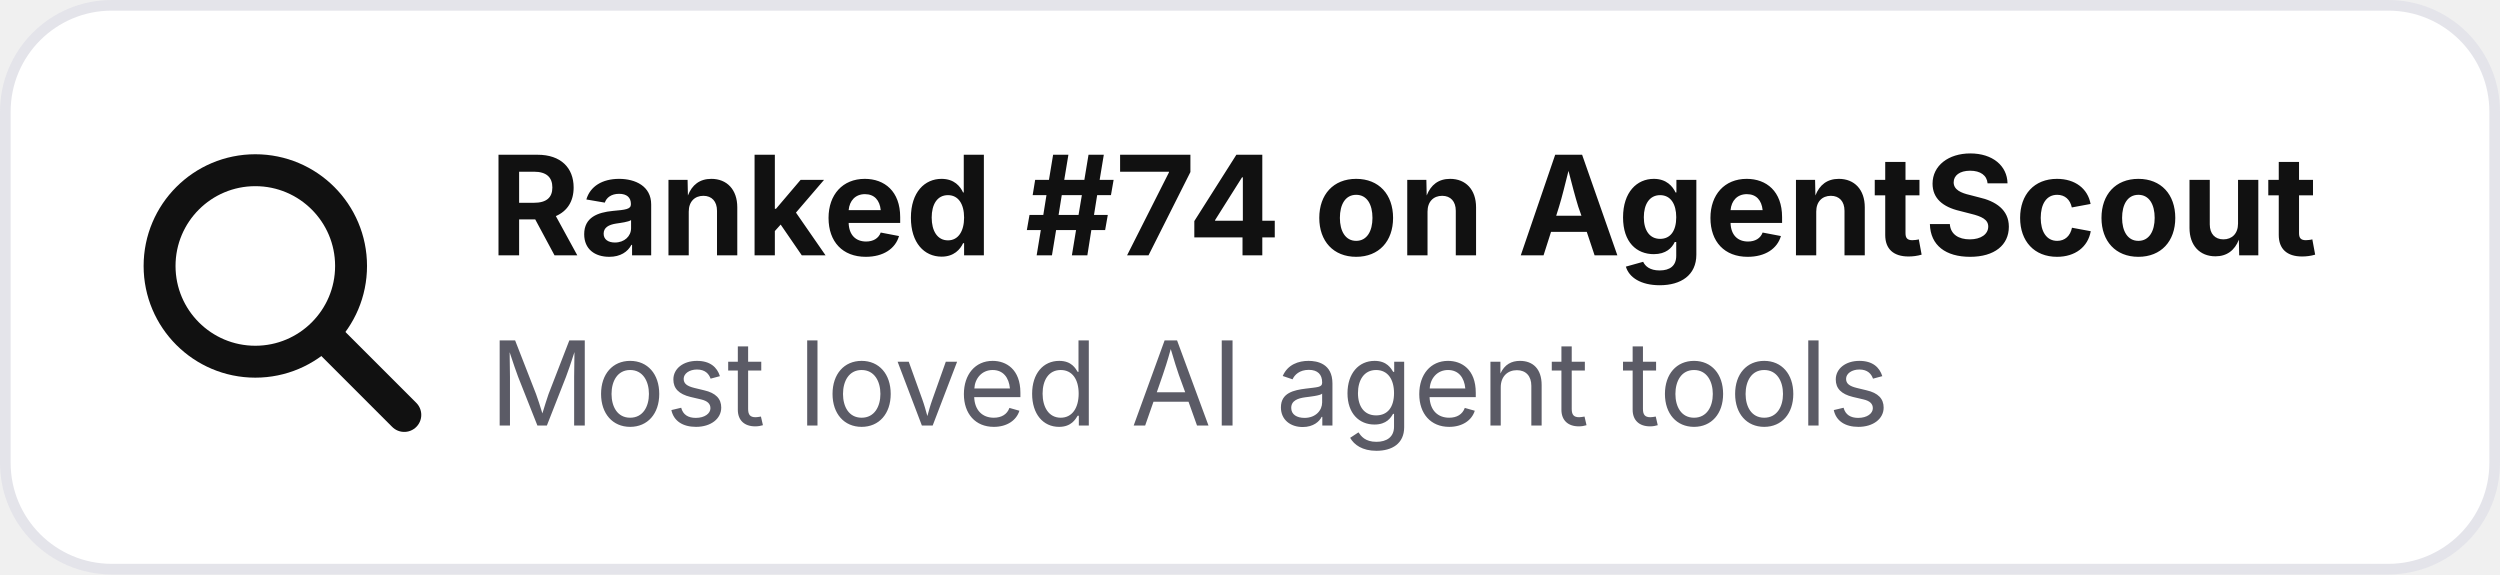
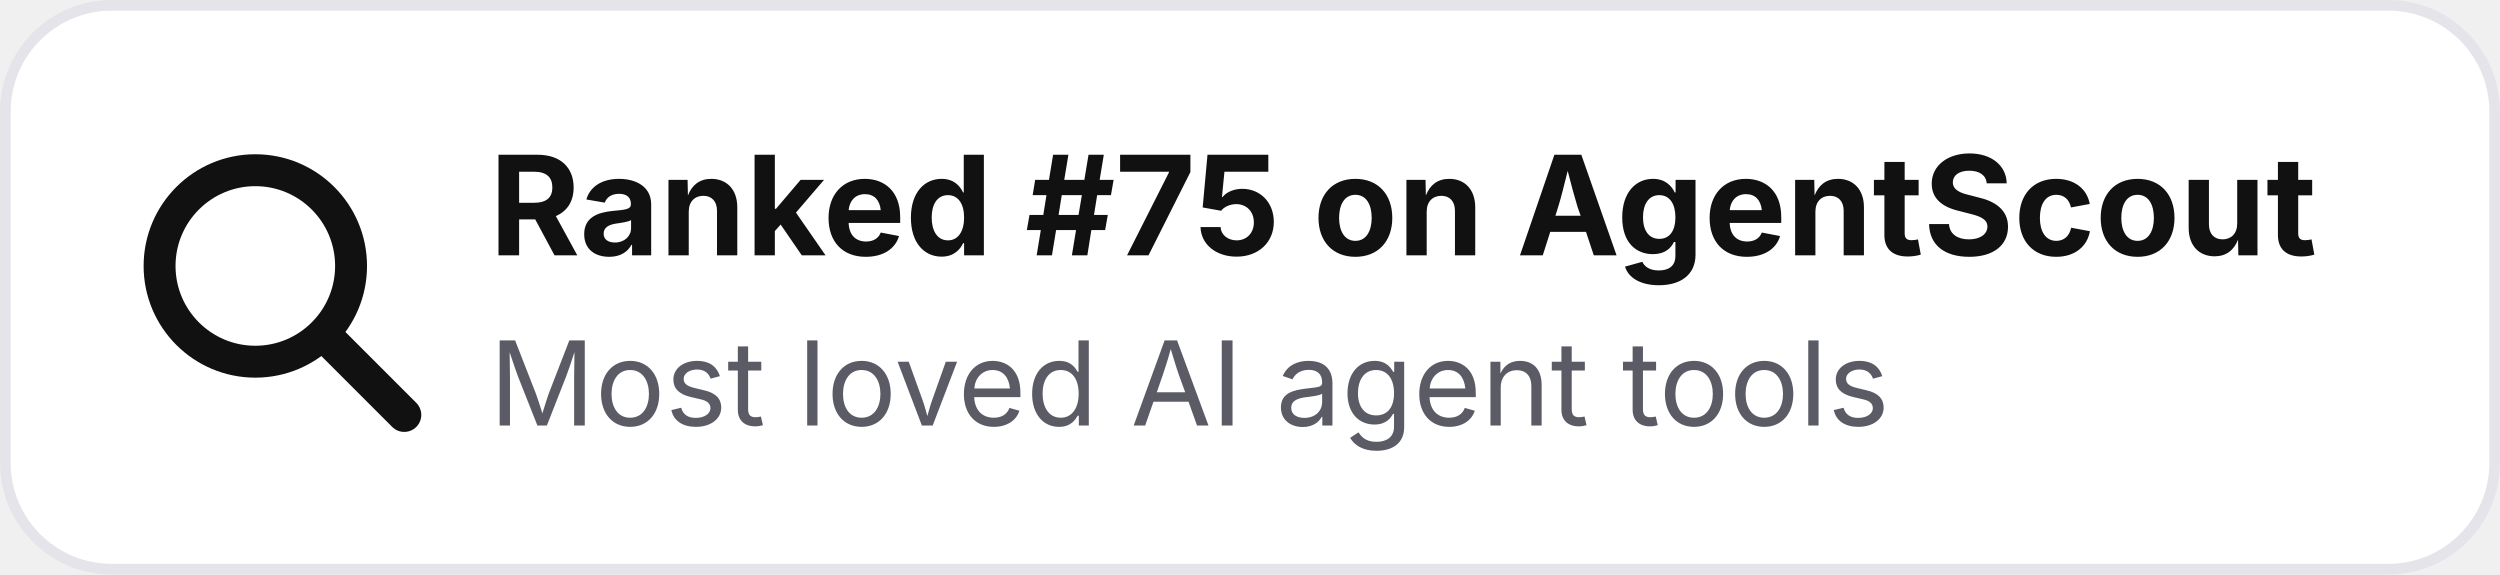
- <svg xmlns="http://www.w3.org/2000/svg" width="235" height="54" viewBox="0 0 235 54" role="img" aria-label="Ranked #74 on AgentScout">
+ <svg xmlns="http://www.w3.org/2000/svg" width="235" height="54" viewBox="0 0 235 54" role="img" aria-label="Ranked #75 on AgentScout">
  <rect x=".5" y=".5" width="234" height="53" rx="10" fill="#ffffff" stroke="#e4e4ea" />
  <circle cx="24" cy="25" r="9" fill="none" stroke="#111111" stroke-width="3" />
  <path d="M31 32l7 7" stroke="#111111" stroke-width="3.2" stroke-linecap="round" />
-   <text x="46" y="24" font-family="Inter,Segoe UI,Arial,sans-serif" font-size="13" font-weight="700" fill="#111111">Ranked #74 on AgentScout</text>
+   <text x="46" y="24" font-family="Inter,Segoe UI,Arial,sans-serif" font-size="13" font-weight="700" fill="#111111">Ranked #75 on AgentScout</text>
  <text x="46" y="40" font-family="Inter,Segoe UI,Arial,sans-serif" font-size="11" fill="#5b5b66">Most loved AI agent tools</text>
</svg>
